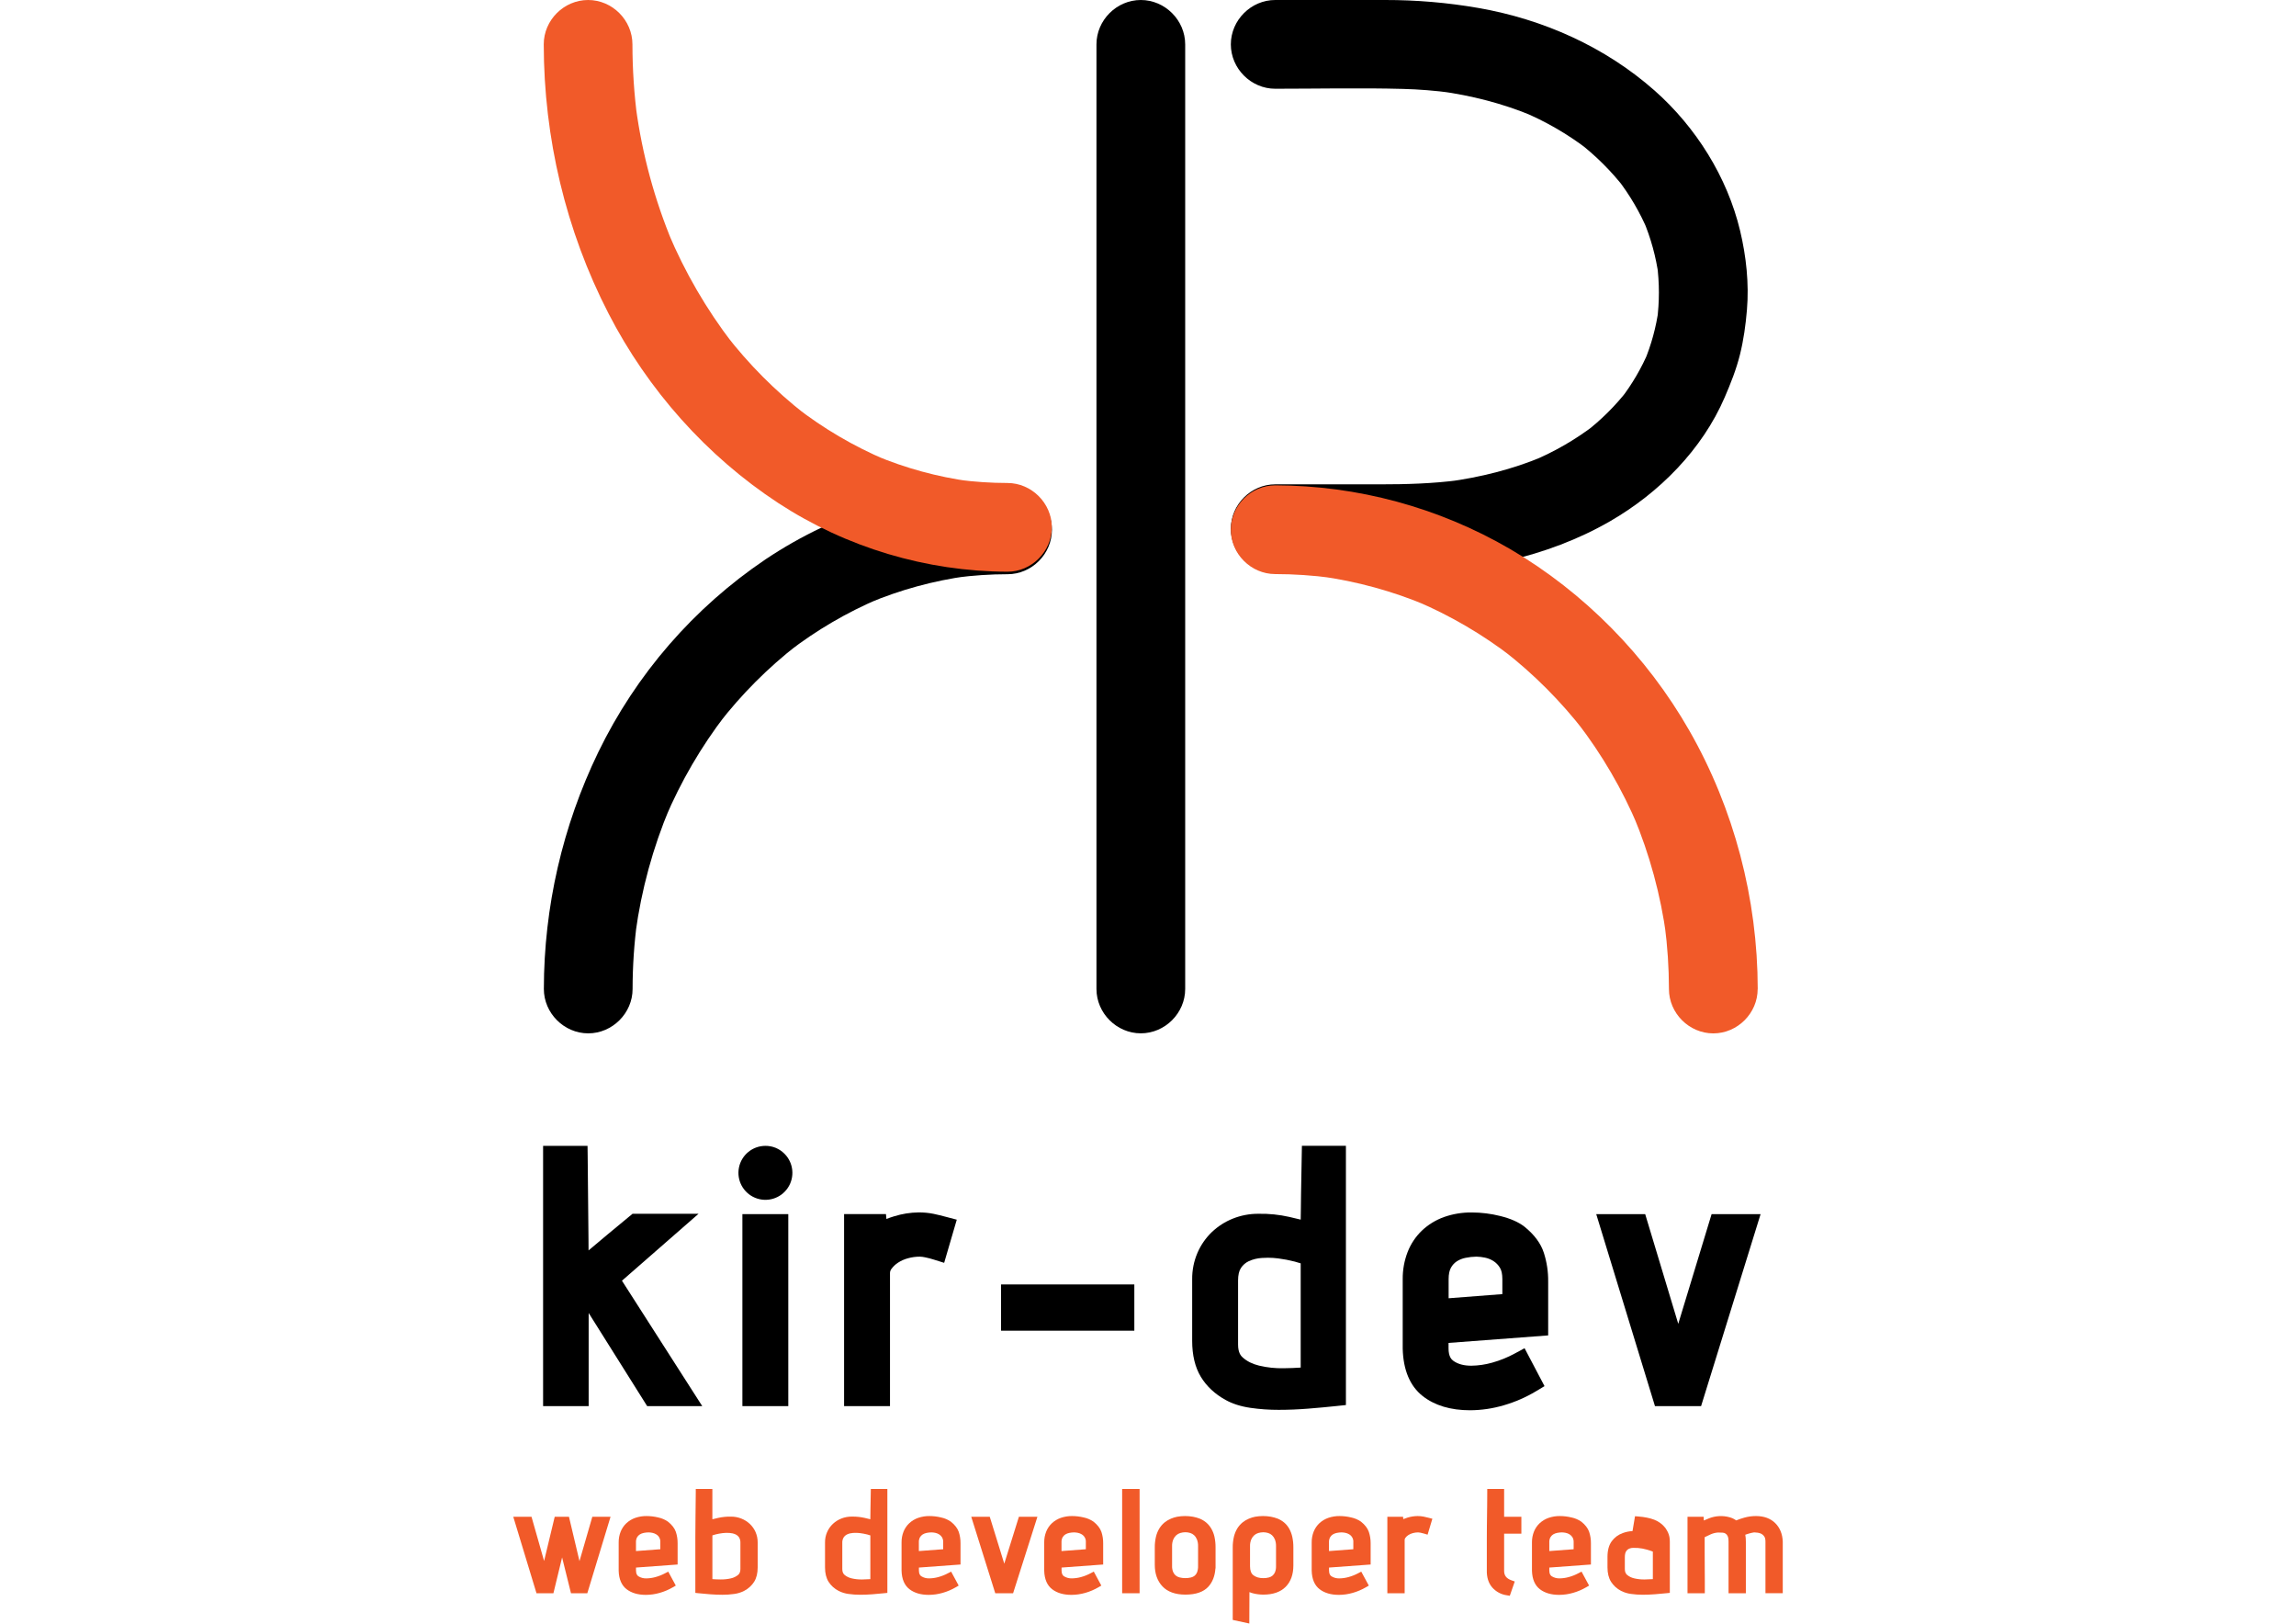
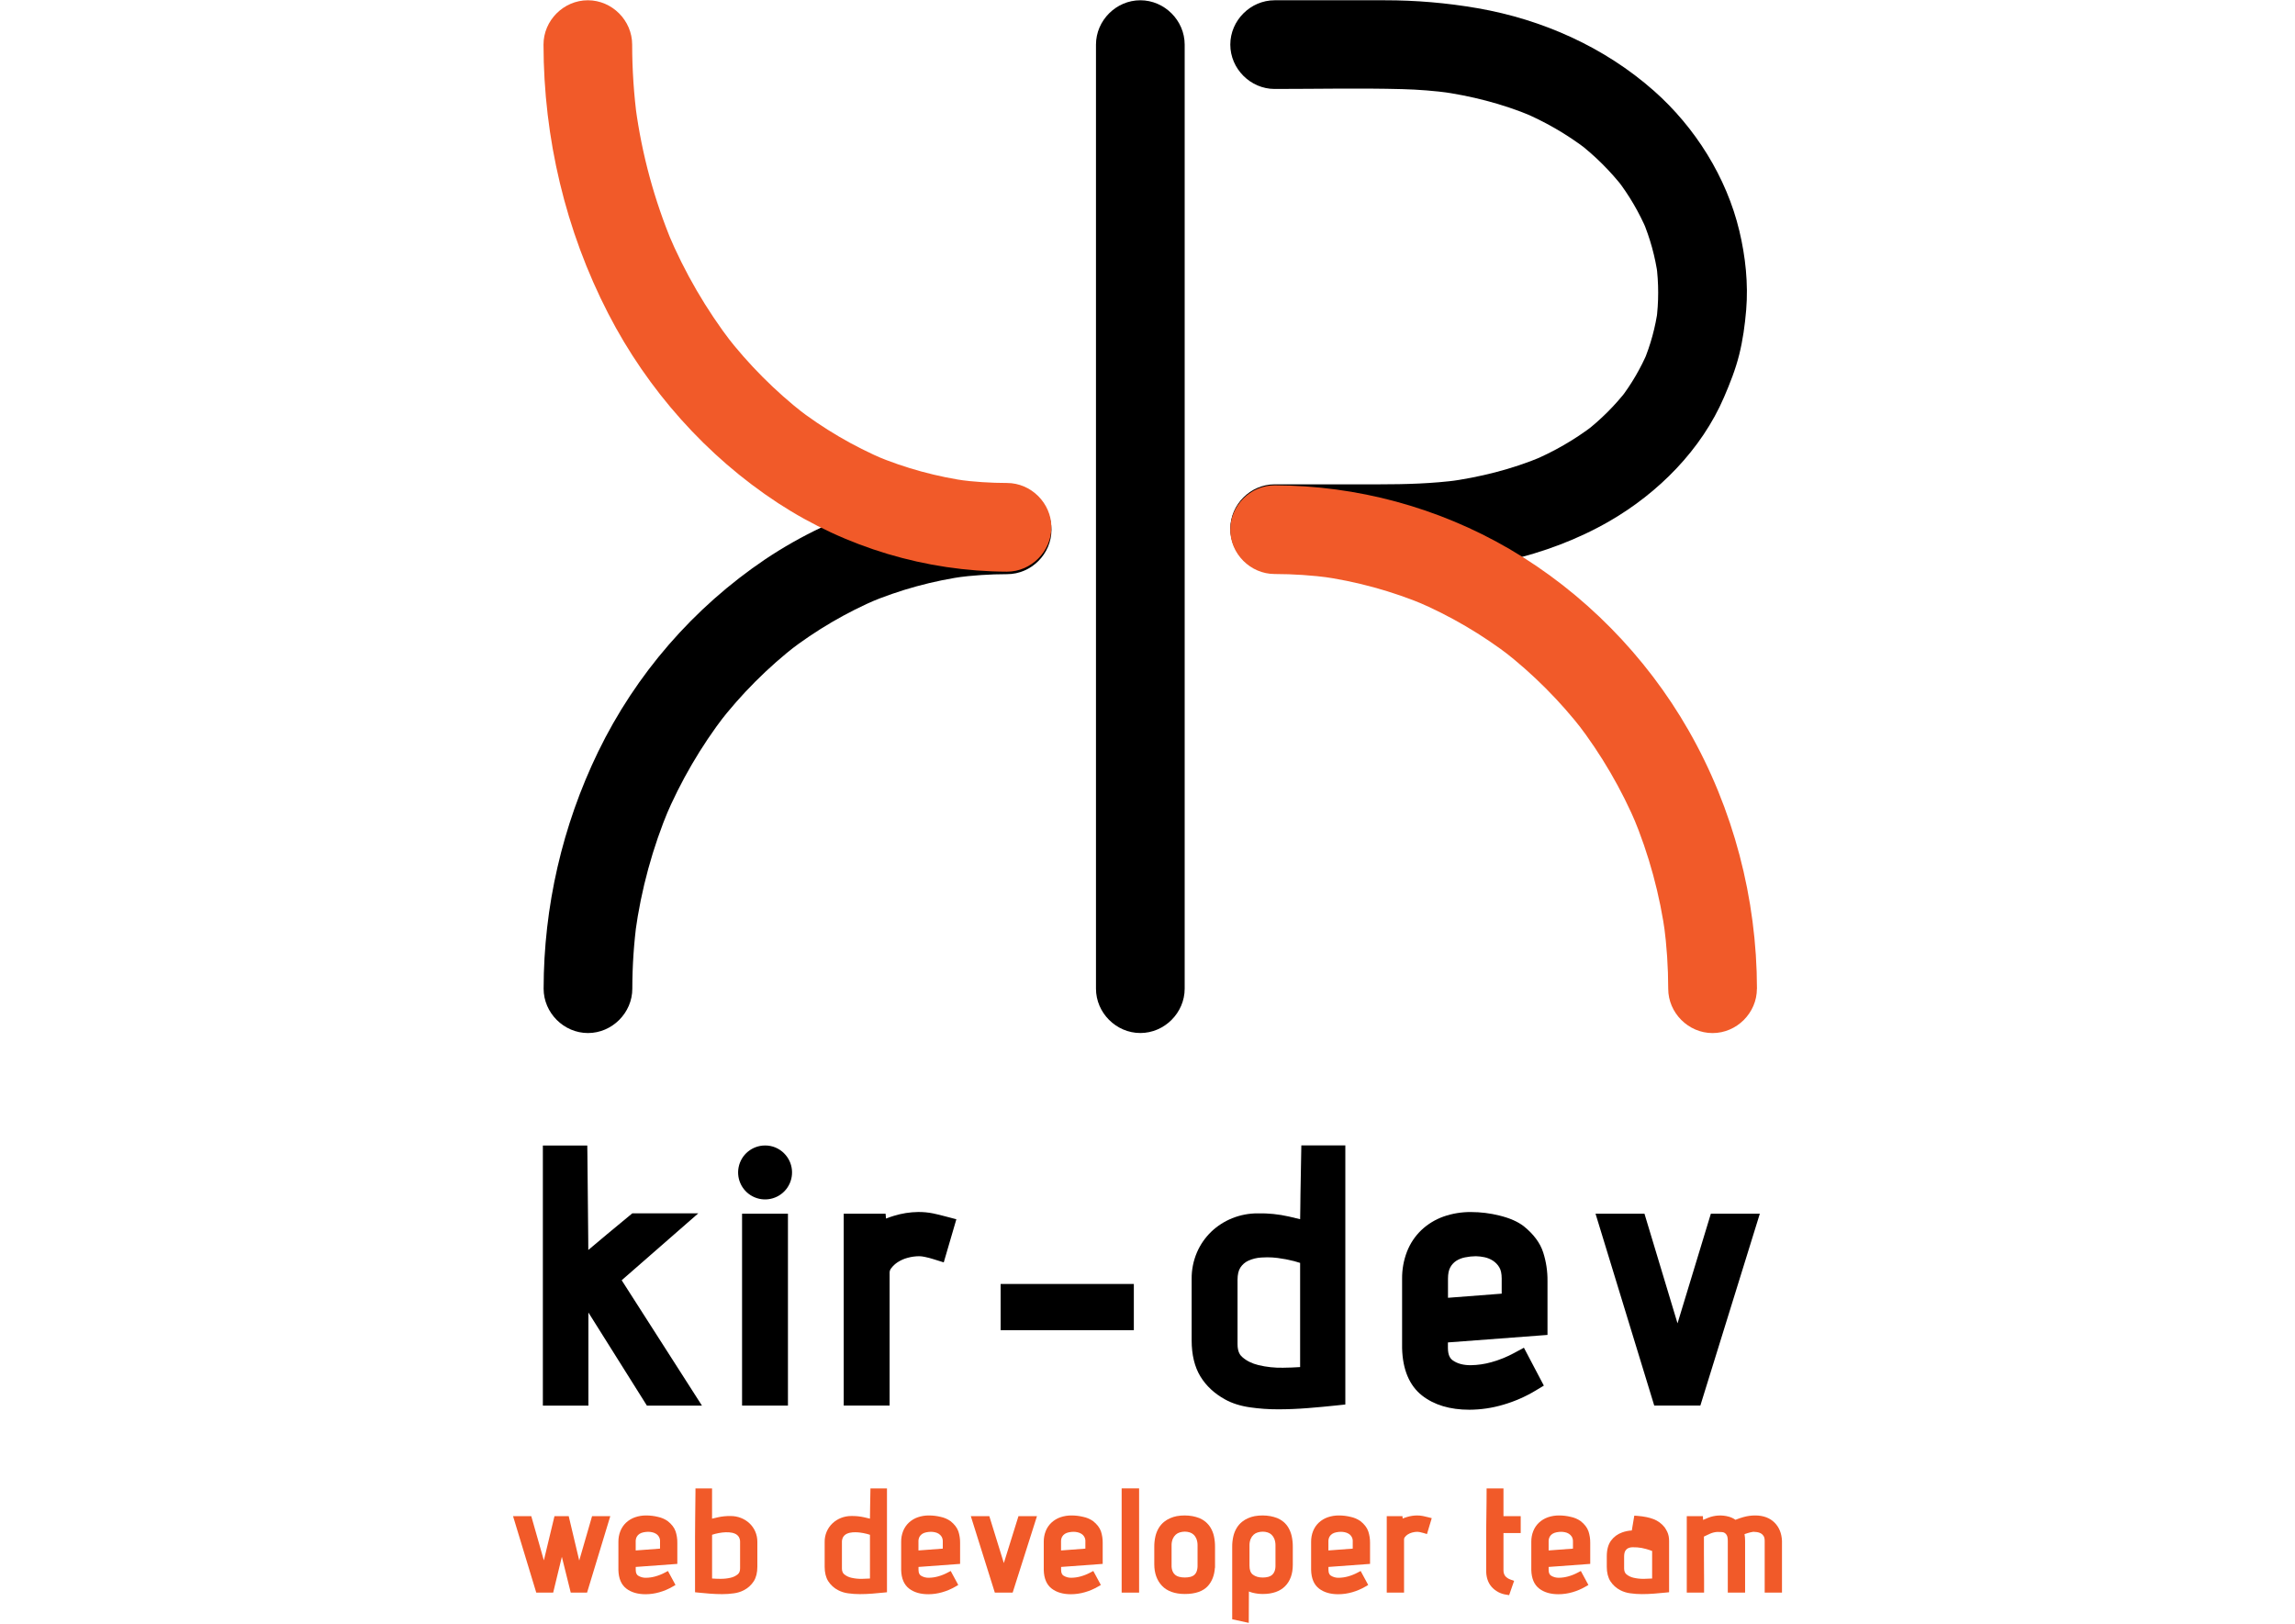
- <svg xmlns="http://www.w3.org/2000/svg" id="Layer_1" data-name="Layer 1" viewBox="0 0 2834.65 2004.09">
+ <svg xmlns="http://www.w3.org/2000/svg" id="Layer_1" width="2835" height="2005" data-name="Layer 1" viewBox="0 0 2834.65 2004.09">
  <defs>
    <style>.cls-1{fill:#f15a29;}</style>
  </defs>
  <path d="M1574.37,109.54c52.51,0,105.16-1.19,157.65.21a561.05,561.05,0,0,1,59.62,4.76l-14.55-2c39.5,5.38,78.38,15.22,115.19,30.64l-13.08-5.52a365.07,365.07,0,0,1,80.66,46.57l-11.08-8.56a316.8,316.8,0,0,1,56.88,56.6l-8.57-11.08a289.6,289.6,0,0,1,37.2,63.54l-5.52-13.08a273.81,273.81,0,0,1,19,69.15q-1-7.29-2-14.56a263.89,263.89,0,0,1,0,69.68q1-7.28,2-14.56a260.29,260.29,0,0,1-17.81,65.26l5.52-13.09a267.94,267.94,0,0,1-34.41,58.9l8.56-11.09a292.26,292.26,0,0,1-52.21,52l11.08-8.56a347.73,347.73,0,0,1-76.93,44.41l13.08-5.52c-37.5,15.74-77.2,25.56-117.45,31l14.56-2c-32.64,4.32-65.36,5.23-98.23,5.23H1574.37c-29.86,0-54.77,24.92-54.77,54.77s24.91,54.77,54.77,54.77c50.8,0,101.62.42,152.41,0,90.08-.8,182.45-18.63,261.15-64.06,60.44-34.89,113.61-88.33,141.44-153,7.41-17.22,14.24-34.38,18.78-52.59s7.07-36.74,8.63-55.27c2.73-32.47-.88-65.94-8.41-97.55-15.81-66.37-54.66-128.12-105.6-173.15-61.11-54-137.73-88.1-217.82-102A667.8,667.8,0,0,0,1710.13,0H1574.37c-29.85,0-54.77,24.92-54.77,54.77s24.92,54.77,54.77,54.77Z" />
  <path d="M1243.91,599.21a540.71,540.71,0,0,0-298.65,91.16A606.59,606.59,0,0,0,738.63,928.51a672.69,672.69,0,0,0-67.18,292.29c0,29.85,24.95,54.77,54.78,54.77S781,1250.65,781,1220.8a637.17,637.17,0,0,1,5.64-84.08l-1.95,14.56A609.18,609.18,0,0,1,826.85,997l-5.52,13.08A581.91,581.91,0,0,1,895.8,882.41l-8.57,11.09a546.71,546.71,0,0,1,97.52-97.72l-11.09,8.57a509.11,509.11,0,0,1,111.41-65.24L1072,744.63a485,485,0,0,1,122.73-33.58l-14.56,2a490.86,490.86,0,0,1,63.76-4.24c29.85,0,54.77-24.88,54.77-54.77s-24.92-54.82-54.78-54.78Z" />
  <path d="M1353.69,54.77v1166c0,29.85,24.92,54.77,54.77,54.77s54.78-24.92,54.78-54.77V54.77c0-29.85-24.92-54.77-54.78-54.77s-54.77,24.91-54.77,54.77Z" />
  <path class="cls-1" d="M671.31,54.79c.14,115.35,27.12,229.68,80,332.27,48.5,94.16,121.12,176,209.78,234.05a521.59,521.59,0,0,0,282.72,84.63c29.86,0,54.78-25,54.78-54.77s-24.92-54.72-54.78-54.77a467.45,467.45,0,0,1-60.62-4l14.56,2a465.38,465.38,0,0,1-117.23-32l13.09,5.52a499.52,499.52,0,0,1-110.86-65.05l11.09,8.57a555.88,555.88,0,0,1-97.93-98.41l8.56,11.08a615.64,615.64,0,0,1-79.34-136.41l5.53,13.09a664.5,664.5,0,0,1-45.53-167.7L787,147.36a704.18,704.18,0,0,1-6.19-92.57C780.82,24.93,756,0,726.08,0s-54.8,24.91-54.77,54.77Z" />
  <path class="cls-1" d="M2170.1,1220.8c-.15-111.42-29.14-222.25-84.46-319-52.61-92-129.8-170.59-221.32-224.12a578.89,578.89,0,0,0-290-78.59c-29.86,0-54.77,24.95-54.77,54.77s24.92,54.73,54.77,54.77a531.64,531.64,0,0,1,69.86,4.7l-14.56-2a523,523,0,0,1,132.42,36.35L1749,742.18a539.37,539.37,0,0,1,118,69.14l-11.09-8.57A563,563,0,0,1,1956,903l-8.57-11.08a578.69,578.69,0,0,1,74.78,128.23l-5.52-13.08a589.73,589.73,0,0,1,40.53,149.12q-1-7.28-2-14.56a609.93,609.93,0,0,1,5.26,79.21c0,29.85,24.88,54.77,54.77,54.77s54.81-24.92,54.77-54.77Z" />
  <polygon class="cls-1" points="715.44 1927.08 702.45 1872.27 684.86 1872.27 671.74 1926.87 656.2 1872.27 633.68 1872.27 662.36 1966.69 683.26 1966.69 693.97 1922.48 704.94 1966.69 725.11 1966.69 753.79 1872.27 731.29 1872.27 715.44 1927.08" />
  <path class="cls-1" d="M824.68,1878.34l-.09-.07a32.89,32.89,0,0,0-11.94-5.11,61.19,61.19,0,0,0-14.4-1.75,41.46,41.46,0,0,0-13.86,2.22,31.4,31.4,0,0,0-11,6.58,29,29,0,0,0-7.14,10.47,35.12,35.12,0,0,0-2.43,13.2v34.92c.26,10.48,3.59,18.24,9.88,23,6,4.58,13.93,6.9,23.67,6.9a62.42,62.42,0,0,0,17.2-2.48,69.87,69.87,0,0,0,16.13-6.86l3.63-2.12L825,1940l-3.81,2a57.65,57.65,0,0,1-12.1,4.79,43.85,43.85,0,0,1-11,1.57,17.35,17.35,0,0,1-9.88-2.59c-1.29-.88-3-2.58-3-7.12V1935l51.38-3.77v-26.16a43.59,43.59,0,0,0-2.17-14.1C832.82,1886.42,829.56,1882.17,824.68,1878.34Zm-39.5,36.29v-10.75a12.18,12.18,0,0,1,1.32-6.18,10.24,10.24,0,0,1,3.4-3.59,14.56,14.56,0,0,1,5-1.91,31,31,0,0,1,5.85-.61,25.78,25.78,0,0,1,4.64.53,14.23,14.23,0,0,1,4.73,1.85,10.46,10.46,0,0,1,5.11,9.91v8.49Z" />
  <path class="cls-1" d="M925.6,1881a33.11,33.11,0,0,0-10.42-6.52,34.28,34.28,0,0,0-12.67-2.36h0a66.7,66.7,0,0,0-15.81,1.56q-4,.87-7.21,1.7V1838H859l0,4.3c-.12,11.66-.24,22.28-.35,31.94,0,4,0,8-.09,12-.06,3.77-.09,7.43-.09,10.87v69.15l3.9.41c4.41.46,9.21.9,14.27,1.3s10.35.61,15.3.61a100.85,100.85,0,0,0,14.43-1,36.89,36.89,0,0,0,12.34-3.81,32.15,32.15,0,0,0,12.37-11.22c2.89-4.62,4.35-10.56,4.35-17.65v-30.86a31.48,31.48,0,0,0-2.67-13A31.14,31.14,0,0,0,925.6,1881Zm-24.83,11.29A20.37,20.37,0,0,1,908,1894a10.68,10.68,0,0,1,4.48,3.8,12,12,0,0,1,1.63,6.74v32.24c0,3.27-.92,5.64-2.79,7.24a21.26,21.26,0,0,1-8.92,4.31,52.68,52.68,0,0,1-12.23,1.34h-.79c-3.45,0-6.75-.17-9.86-.4v-54c1.15-.41,2.47-.8,3.93-1.18a73.71,73.71,0,0,1,8.63-1.61A44.64,44.64,0,0,1,900.77,1892.27Z" />
  <path class="cls-1" d="M1074.7,1861.53c0,2.29,0,4.65-.09,7s-.09,4.46-.09,6.38v.46q-3.3-.86-7.21-1.71a66.33,66.33,0,0,0-14.31-1.58l-1.4,0a34.59,34.59,0,0,0-12.77,2.36,33.11,33.11,0,0,0-10.42,6.52,31,31,0,0,0-9.83,23.07v30.86c0,7.09,1.46,13,4.35,17.65a32,32,0,0,0,12.34,11.2,36.76,36.76,0,0,0,12.37,3.83,100.65,100.65,0,0,0,14.43,1c4.93,0,10-.21,15.21-.61s9.87-.84,14.35-1.3l3.91-.4V1838h-20.41Zm-18.28,30.63a44.42,44.42,0,0,1,5.54.34,71.68,71.68,0,0,1,8.63,1.62c1.46.37,2.78.76,3.94,1.17v54c-3.18.23-6.51.37-10,.41h-.76a52.31,52.31,0,0,1-12.16-1.34,21,21,0,0,1-8.92-4.31c-1.88-1.6-2.79-4-2.79-7.24v-32.24a12,12,0,0,1,1.63-6.73A10.67,10.67,0,0,1,1046,1894a20.42,20.42,0,0,1,7.19-1.75C1054.29,1892.19,1055.37,1892.16,1056.42,1892.16Z" />
  <path class="cls-1" d="M1173.93,1878.34l-.1-.07a33,33,0,0,0-11.94-5.11,61.19,61.19,0,0,0-14.4-1.75,41.46,41.46,0,0,0-13.86,2.22,31.5,31.5,0,0,0-11,6.58,29,29,0,0,0-7.14,10.47,35.12,35.12,0,0,0-2.42,13.2v34.92c.26,10.48,3.59,18.24,9.88,23,6,4.58,13.93,6.9,23.67,6.9a62.42,62.42,0,0,0,17.2-2.48,70.31,70.31,0,0,0,16.13-6.86l3.63-2.12-9.32-17.26-3.81,2a57.24,57.24,0,0,1-12.09,4.79,44,44,0,0,1-11,1.57,17.29,17.29,0,0,1-9.87-2.59c-1.3-.88-3-2.58-3-7.12V1935l51.37-3.77v-26.16a43.64,43.64,0,0,0-2.17-14.1C1182.06,1886.42,1178.8,1882.17,1173.93,1878.34Zm-39.51,36.29v-10.75a12.18,12.18,0,0,1,1.32-6.18,10.24,10.24,0,0,1,3.4-3.59,14.56,14.56,0,0,1,5-1.91,31,31,0,0,1,5.85-.61,25.78,25.78,0,0,1,4.64.53,14.23,14.23,0,0,1,4.73,1.85,11.66,11.66,0,0,1,3.7,3.7,11.53,11.53,0,0,1,1.41,6.21v8.49Z" />
  <polygon class="cls-1" points="1239.88 1930.21 1221.95 1872.27 1199.1 1872.27 1228.75 1966.69 1250.78 1966.69 1280.81 1872.27 1257.95 1872.27 1239.88 1930.21" />
  <path class="cls-1" d="M1350.05,1878.34l-.1-.07a32.81,32.81,0,0,0-11.94-5.11,61.12,61.12,0,0,0-14.4-1.75,41.46,41.46,0,0,0-13.86,2.22,31.5,31.5,0,0,0-11,6.58,29,29,0,0,0-7.14,10.47,35.12,35.12,0,0,0-2.42,13.2v34.92c.26,10.48,3.59,18.24,9.88,23,6,4.58,13.93,6.9,23.67,6.9a62.54,62.54,0,0,0,17.21-2.48,70,70,0,0,0,16.12-6.86l3.63-2.12-9.32-17.26-3.81,2a57.24,57.24,0,0,1-12.09,4.79,44,44,0,0,1-11,1.57,17.29,17.29,0,0,1-9.87-2.59c-1.3-.88-3-2.58-3-7.12V1935l51.37-3.77v-26.16a43.59,43.59,0,0,0-2.17-14.1C1358.18,1886.42,1354.92,1882.17,1350.05,1878.34Zm-39.51,36.29v-10.75a12.18,12.18,0,0,1,1.32-6.18,10.24,10.24,0,0,1,3.4-3.59,14.64,14.64,0,0,1,5-1.91,31.12,31.12,0,0,1,5.85-.61,25.78,25.78,0,0,1,4.64.53,14.23,14.23,0,0,1,4.73,1.85,10.46,10.46,0,0,1,5.11,9.91v8.49Z" />
  <rect class="cls-1" x="1385.41" y="1837.98" width="21.54" height="128.72" />
  <path class="cls-1" d="M1495.34,1886.7a29.35,29.35,0,0,0-6.21-7.34,31.06,31.06,0,0,0-7.89-4.74,48.25,48.25,0,0,0-8.33-2.36,56.19,56.19,0,0,0-19.54,0,39.29,39.29,0,0,0-7.75,2.39,32.31,32.31,0,0,0-7.84,4.66,29.93,29.93,0,0,0-6.4,7.33,35.44,35.44,0,0,0-4.23,10.35,56.15,56.15,0,0,0-1.45,13.39v21.27c0,10.92,3.18,19.86,9.44,26.54s15.88,10.21,28.34,10.21c13,0,22.54-3.34,28.47-9.93,5.06-5.6,8-13.15,8.62-22.48h.16v-25.61a59.79,59.79,0,0,0-1.35-13.43A35.34,35.34,0,0,0,1495.34,1886.7ZM1447.06,1933v-24.35a20.6,20.6,0,0,1,1.47-8.34,15.24,15.24,0,0,1,3.67-5.21,12.92,12.92,0,0,1,5-2.77,22.2,22.2,0,0,1,6.25-.94,20.35,20.35,0,0,1,6,.92,12.34,12.34,0,0,1,4.78,2.75,14.73,14.73,0,0,1,3.51,5.18,21.76,21.76,0,0,1,1.41,8.41V1933a21,21,0,0,1-1.18,7.71,10.49,10.49,0,0,1-2.91,4.23,11.23,11.23,0,0,1-4.61,2.28,28.65,28.65,0,0,1-7,.81,27.73,27.73,0,0,1-7.22-.88,12.32,12.32,0,0,1-4.84-2.46,11.64,11.64,0,0,1-3.12-4.41A18.56,18.56,0,0,1,1447.06,1933Z" />
  <path class="cls-1" d="M1591.53,1886.77a27.64,27.64,0,0,0-6.17-7.41,30.82,30.82,0,0,0-7.88-4.74,48.25,48.25,0,0,0-8.33-2.36,56.19,56.19,0,0,0-19.54,0,39.4,39.4,0,0,0-7.76,2.39,32.25,32.25,0,0,0-7.83,4.66,29.93,29.93,0,0,0-6.4,7.33,35.28,35.28,0,0,0-4.23,10.35,56.15,56.15,0,0,0-1.45,13.39v89.24l20.46,4.46.17-38.77a31.75,31.75,0,0,0,4.86,1.59,52.12,52.12,0,0,0,12.29,1.5c11.94,0,21.2-3.23,27.54-9.6s9.53-15.27,9.53-26.47v-21.95a59.69,59.69,0,0,0-1.35-13.42A37,37,0,0,0,1591.53,1886.77Zm-20.25,58a11.63,11.63,0,0,1-4.64,2.43,26.16,26.16,0,0,1-6.92.87c-5.06,0-9.07-1.17-12.25-3.58-2.81-2.12-4.17-5.76-4.17-11.11v-24.69a20.6,20.6,0,0,1,1.47-8.34,15.22,15.22,0,0,1,3.66-5.21,13.06,13.06,0,0,1,5-2.77,22.32,22.32,0,0,1,6.26-.94,20.4,20.4,0,0,1,6,.92,12.3,12.3,0,0,1,4.77,2.75,14.73,14.73,0,0,1,3.51,5.18,21.56,21.56,0,0,1,1.42,8.41v24.69a18.62,18.62,0,0,1-1.16,7.07A11.39,11.39,0,0,1,1571.28,1944.76Z" />
  <path class="cls-1" d="M1680.28,1878.34l-.1-.07a33.08,33.08,0,0,0-11.94-5.11,61.12,61.12,0,0,0-14.4-1.75,41.5,41.5,0,0,0-13.86,2.22,31.5,31.5,0,0,0-11,6.58,28.94,28.94,0,0,0-7.13,10.47,35.12,35.12,0,0,0-2.43,13.2v34.92c.27,10.48,3.59,18.24,9.88,23,6,4.58,13.93,6.9,23.67,6.9a62.54,62.54,0,0,0,17.21-2.48,70.5,70.5,0,0,0,16.13-6.86l3.62-2.12L1680.6,1940l-3.81,2a57.78,57.78,0,0,1-12.09,4.79,43.92,43.92,0,0,1-11,1.57,17.31,17.31,0,0,1-9.87-2.59c-1.3-.88-3-2.58-3-7.12V1935l51.37-3.77v-26.16A43.64,43.64,0,0,0,1690,1891C1688.41,1886.42,1685.15,1882.17,1680.28,1878.34Zm-39.51,36.29v-10.75a12.28,12.28,0,0,1,1.32-6.18,10.24,10.24,0,0,1,3.4-3.59,14.64,14.64,0,0,1,5-1.91,31.12,31.12,0,0,1,5.85-.61,25.88,25.88,0,0,1,4.65.53,14.62,14.62,0,0,1,4.73,1.85,10.48,10.48,0,0,1,5.1,9.91v8.49Z" />
  <path class="cls-1" d="M1757.55,1872.1a37.09,37.09,0,0,0-7.47-.69,44.28,44.28,0,0,0-12.21,1.89,48.4,48.4,0,0,0-5.37,1.91l-.28-2.94h-19.39v94.42h21.37v-65.9a4.31,4.31,0,0,1,1-2.63,13.89,13.89,0,0,1,3.63-3.32,19.14,19.14,0,0,1,5.46-2.37,25,25,0,0,1,6.51-.88,16.21,16.21,0,0,1,2.9.36,43.77,43.77,0,0,1,4.64,1.17l4.17,1.27,5.9-19.66-4.38-1.12C1761.76,1873,1759.59,1872.52,1757.55,1872.1Z" />
  <path class="cls-1" d="M1857,1838h-20.84v4.35c0,4.3,0,8.9-.08,13.66l-.36,29.06c0,4.57-.08,9.12-.08,13.51v39.38c-.26,9,2,16.19,6.61,21.52a29.46,29.46,0,0,0,18.16,9.75l3.6.58,6.13-17.63-4.06-1.45c-6.28-2.25-9.08-5.85-9.08-11.68v-45.89h21.29v-20.87H1857Z" />
  <path class="cls-1" d="M1952.28,1878.34l-.09-.07a32.86,32.86,0,0,0-12-5.11,61,61,0,0,0-14.39-1.75,41.46,41.46,0,0,0-13.86,2.22,31.4,31.4,0,0,0-11,6.58,28.88,28.88,0,0,0-7.14,10.47,35.12,35.12,0,0,0-2.43,13.2v34.92c.27,10.48,3.6,18.24,9.88,23,6,4.58,13.94,6.9,23.67,6.9a62.44,62.44,0,0,0,17.21-2.48,70.06,70.06,0,0,0,16.13-6.86l3.63-2.12-9.32-17.26-3.81,2a57.53,57.53,0,0,1-12.1,4.79,43.85,43.85,0,0,1-11,1.57,17.35,17.35,0,0,1-9.88-2.59c-1.29-.88-3-2.58-3-7.12V1935l51.38-3.77v-26.16A43.64,43.64,0,0,0,1962,1891C1960.42,1886.42,1957.16,1882.17,1952.28,1878.34Zm-39.5,36.29v-10.75a12.18,12.18,0,0,1,1.32-6.18,10.31,10.31,0,0,1,3.39-3.59,14.72,14.72,0,0,1,5-1.91,31.13,31.13,0,0,1,5.86-.61,25.78,25.78,0,0,1,4.64.53,14,14,0,0,1,4.73,1.86,11.2,11.2,0,0,1,3.69,3.69,11.44,11.44,0,0,1,1.42,6.21v8.49Z" />
  <path class="cls-1" d="M2059.27,1891.56a41.58,41.58,0,0,0-3.15-5.39l-.18-.24a31.86,31.86,0,0,0-13.62-10c-5.18-2-11.81-3.37-19.73-4l-4-.3-3.08,18.34a40.15,40.15,0,0,0-12,2.43,28.46,28.46,0,0,0-13.66,10.1c-3.48,4.74-5.24,11.26-5.24,19.37v13c0,7.08,1.47,13,4.36,17.65a32,32,0,0,0,12.33,11.2,36.83,36.83,0,0,0,12.37,3.83,100.69,100.69,0,0,0,14.44,1c4.95,0,10.06-.21,15.21-.62s9.84-.83,14.35-1.29l3.9-.4v-63.16a31.72,31.72,0,0,0-.52-6A23.16,23.16,0,0,0,2059.27,1891.56Zm-18.66,23.72v34c-3.17.23-6.5.37-9.95.41h-.75a52.43,52.43,0,0,1-12.18-1.34,21.08,21.08,0,0,1-8.92-4.31c-1.87-1.6-2.79-4-2.79-7.24v-14.4c0-3.38.56-6,1.6-7.47a8.74,8.74,0,0,1,3.75-3.27,12.51,12.51,0,0,1,5-1c2.16,0,3.9,0,5.18.15l.57,0a55.45,55.45,0,0,1,11,2A70.17,70.17,0,0,1,2040.61,1915.28Z" />
  <path class="cls-1" d="M2201,1902.84c-.4-9.32-3.52-17-9.28-22.7s-13.79-8.73-23.74-8.73a53,53,0,0,0-14.56,2,98.34,98.34,0,0,0-9.91,3.37,25.59,25.59,0,0,0-8.28-3.91,40.19,40.19,0,0,0-25.32,1.36c-2.17.85-4.29,1.75-6.36,2.68l-.23-4.61h-19.92v94.42h21.37V1951.2c0-4.75,0-10.13-.09-16-.06-5.7-.09-12-.09-19.24v-18.48c2.69-1.32,5.27-2.53,7.71-3.61a26,26,0,0,1,8.84-2.12c1.74,0,3.59.06,5.52.17a7,7,0,0,1,6.24,4.11c.54,1,1.17,3,1.17,7v63.67h21.37V1903a50.08,50.08,0,0,0-.69-8.54c1.4-.48,2.81-.94,4.19-1.36a47.55,47.55,0,0,1,6.69-1.53,44.3,44.3,0,0,1,4.51.39,13.94,13.94,0,0,1,4.69,1.51,9.5,9.5,0,0,1,3.43,3.28c.92,1.38,1.38,3.48,1.38,6.25v63.67H2201v-63.85Z" />
  <path d="M862.44,1498.29h-81.5l-3.64,3c-9.56,7.83-18.67,15.37-27.17,22.5-7.25,6.19-15.14,12.81-23.43,19.67l-.07.06q0-6-.08-13.37c-.14-24.55-.5-59.1-1-102.68l-.17-13H670.51v321.26h56.25v-115l72.25,115h68L767.87,1580.9Z" />
  <path d="M944.9,1414.45a33.31,33.31,0,1,0,23.63,9.75A32.69,32.69,0,0,0,944.9,1414.45Z" />
  <rect x="916.56" y="1498.71" width="56.67" height="237" />
  <path d="M1152.59,1498.36a90.81,90.81,0,0,0-18.52-1.76,106.35,106.35,0,0,0-30.1,4.77c-3.31,1-6.52,2.1-9.6,3.32l-.56-6h-51.69v237h56.67V1571.28a8.37,8.37,0,0,1,1.91-5.11,31.22,31.22,0,0,1,8-7.52,42.79,42.79,0,0,1,12.25-5.44,55,55,0,0,1,14.79-2,36.83,36.83,0,0,1,6.35.82,99.71,99.71,0,0,1,10.78,2.8l12.8,4,15.57-53.25-13.08-3.44C1162.7,1500.65,1157.46,1499.4,1152.59,1498.36Z" />
  <rect x="1235.92" y="1585.5" width="164.53" height="57.09" />
  <path d="M1606.26,1474.57v.24c0,5.77-.07,11.54-.2,17.14-.12,4.86-.2,9.41-.21,13.56q-6.51-1.65-13.86-3.31a158.52,158.52,0,0,0-38.44-3.91,83.6,83.6,0,0,0-31.56,6,81.7,81.7,0,0,0-25.83,16.57,78.86,78.86,0,0,0-17.7,25.5,81,81,0,0,0-6.6,32.9v75.84c0,17.82,3.62,32.81,10.77,44.55s17.38,21.23,30.51,28.45c8.38,4.7,18.68,8,30.63,9.75a238.76,238.76,0,0,0,35,2.46c11.87,0,24.21-.51,36.68-1.51,12.66-1,23.93-2.09,34.43-3.19l11.79-1.24v-320h-54.33Zm-77.73,185.19v-79.2c0-6.62,1.18-11.76,3.5-15.29a23.33,23.33,0,0,1,9.65-8.44,44.9,44.9,0,0,1,16.13-4c2.49-.18,5-.27,7.46-.27a100,100,0,0,1,12.86.83,167.27,167.27,0,0,1,20.28,3.89q4.06,1.07,7.43,2.2v128.66c-6.79.46-13.85.73-21.11.81a119.36,119.36,0,0,1-30.19-3.2c-8.26-2-14.85-5.29-20.18-10C1531.86,1673.58,1528.53,1669.53,1528.53,1659.76Z" />
  <path d="M1882.17,1514.27l-.28-.22c-7.4-5.64-17.09-9.9-29.65-13a145.37,145.37,0,0,0-35.21-4.39,99.76,99.76,0,0,0-34.23,5.64,77.92,77.92,0,0,0-27.32,16.76,73.88,73.88,0,0,0-17.69,26.6,90.61,90.61,0,0,0-6,33.26v85.86c.67,26.49,9,46.16,24.62,58.48,14.83,11.65,34.51,17.56,58.49,17.56a149.22,149.22,0,0,0,42-6.23,168.67,168.67,0,0,0,39.3-17.14l10.67-6.41-24.63-46.81-11.71,6.33a132.93,132.93,0,0,1-28.35,11.52,99.28,99.28,0,0,1-25.64,3.75c-9.13,0-16.31-1.91-22-5.85-2.64-1.85-6.16-5.46-6.16-15.53v-6.75l123-9.27v-66.56a111.84,111.84,0,0,0-5.32-35.35C1902.31,1534.82,1894.22,1524,1882.17,1514.27Zm-93.69,88.3v-23.7c0-6,1-10.76,2.87-14a22.24,22.24,0,0,1,7.27-7.92,31.31,31.31,0,0,1,10.88-4.3,69.26,69.26,0,0,1,13.42-1.44,58.11,58.11,0,0,1,10.53,1.23,31.06,31.06,0,0,1,10.36,4.19,25.1,25.1,0,0,1,8,8.26c2,3.17,3,7.89,3,14v18.57Z" />
  <polygon points="2113.15 1498.71 2071.98 1634.13 2031.15 1498.71 1970.71 1498.71 2043.23 1735.71 2100.17 1735.71 2173.64 1498.71 2113.15 1498.71" />
</svg>
